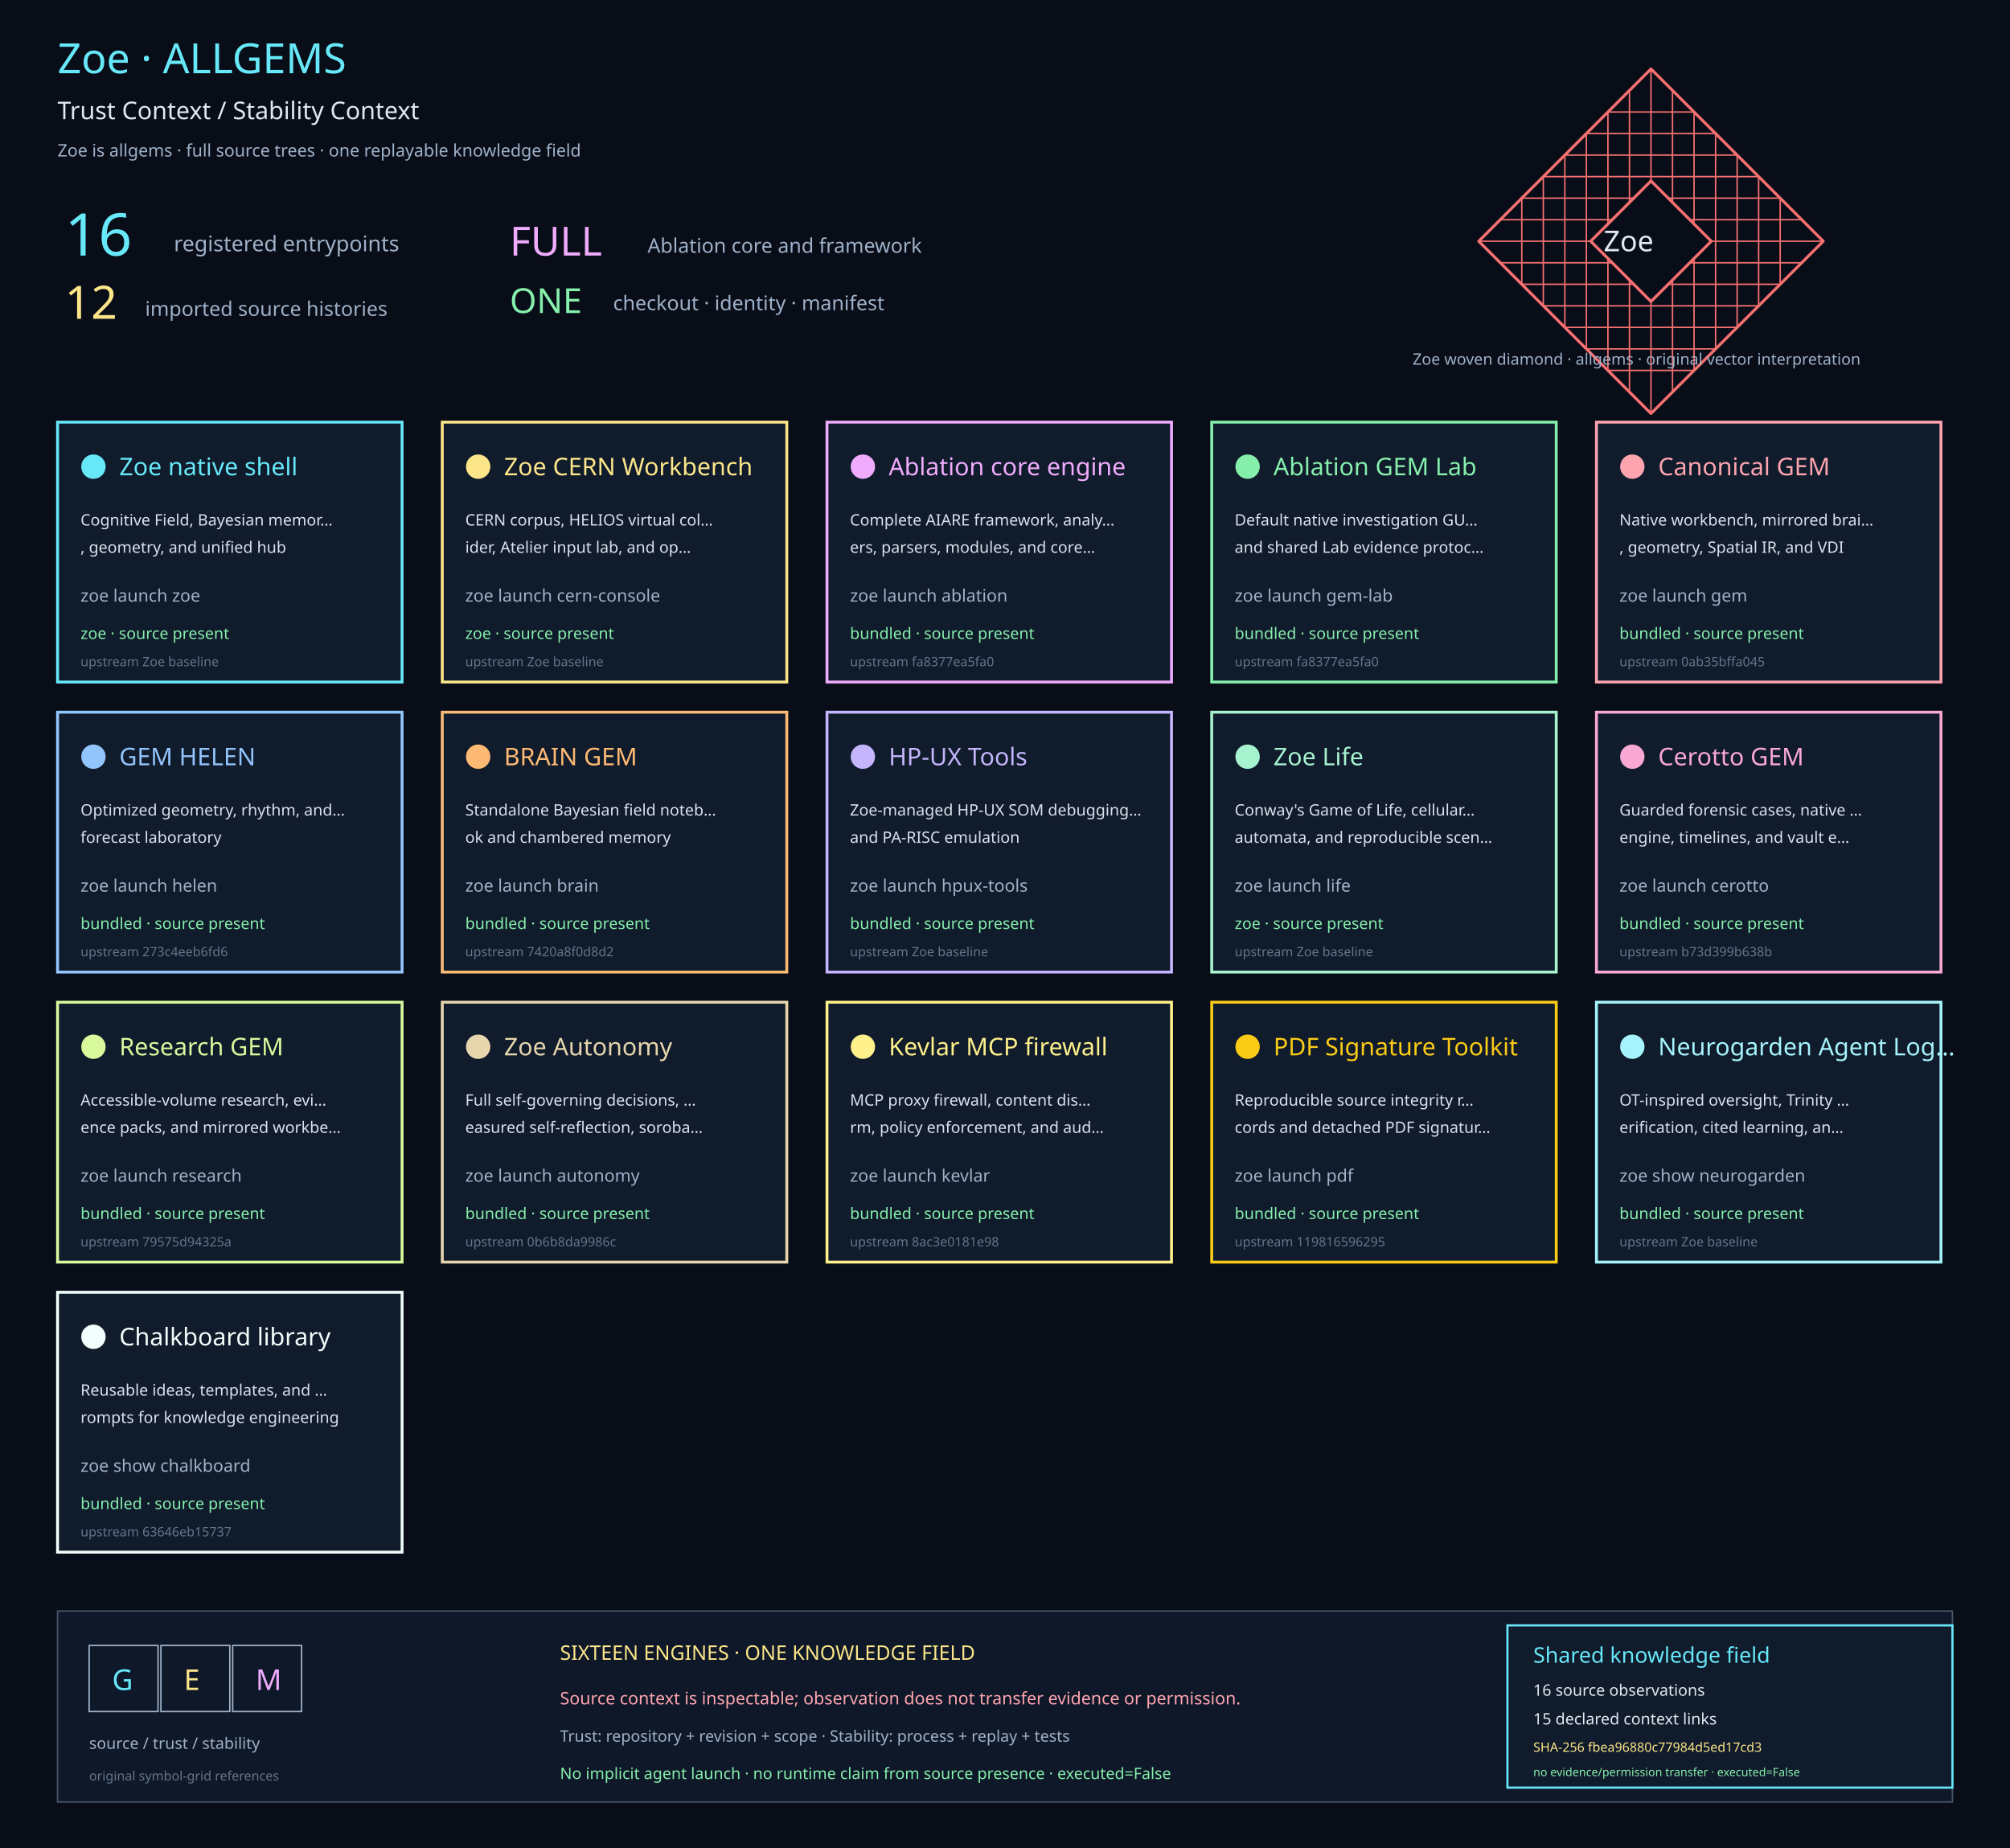
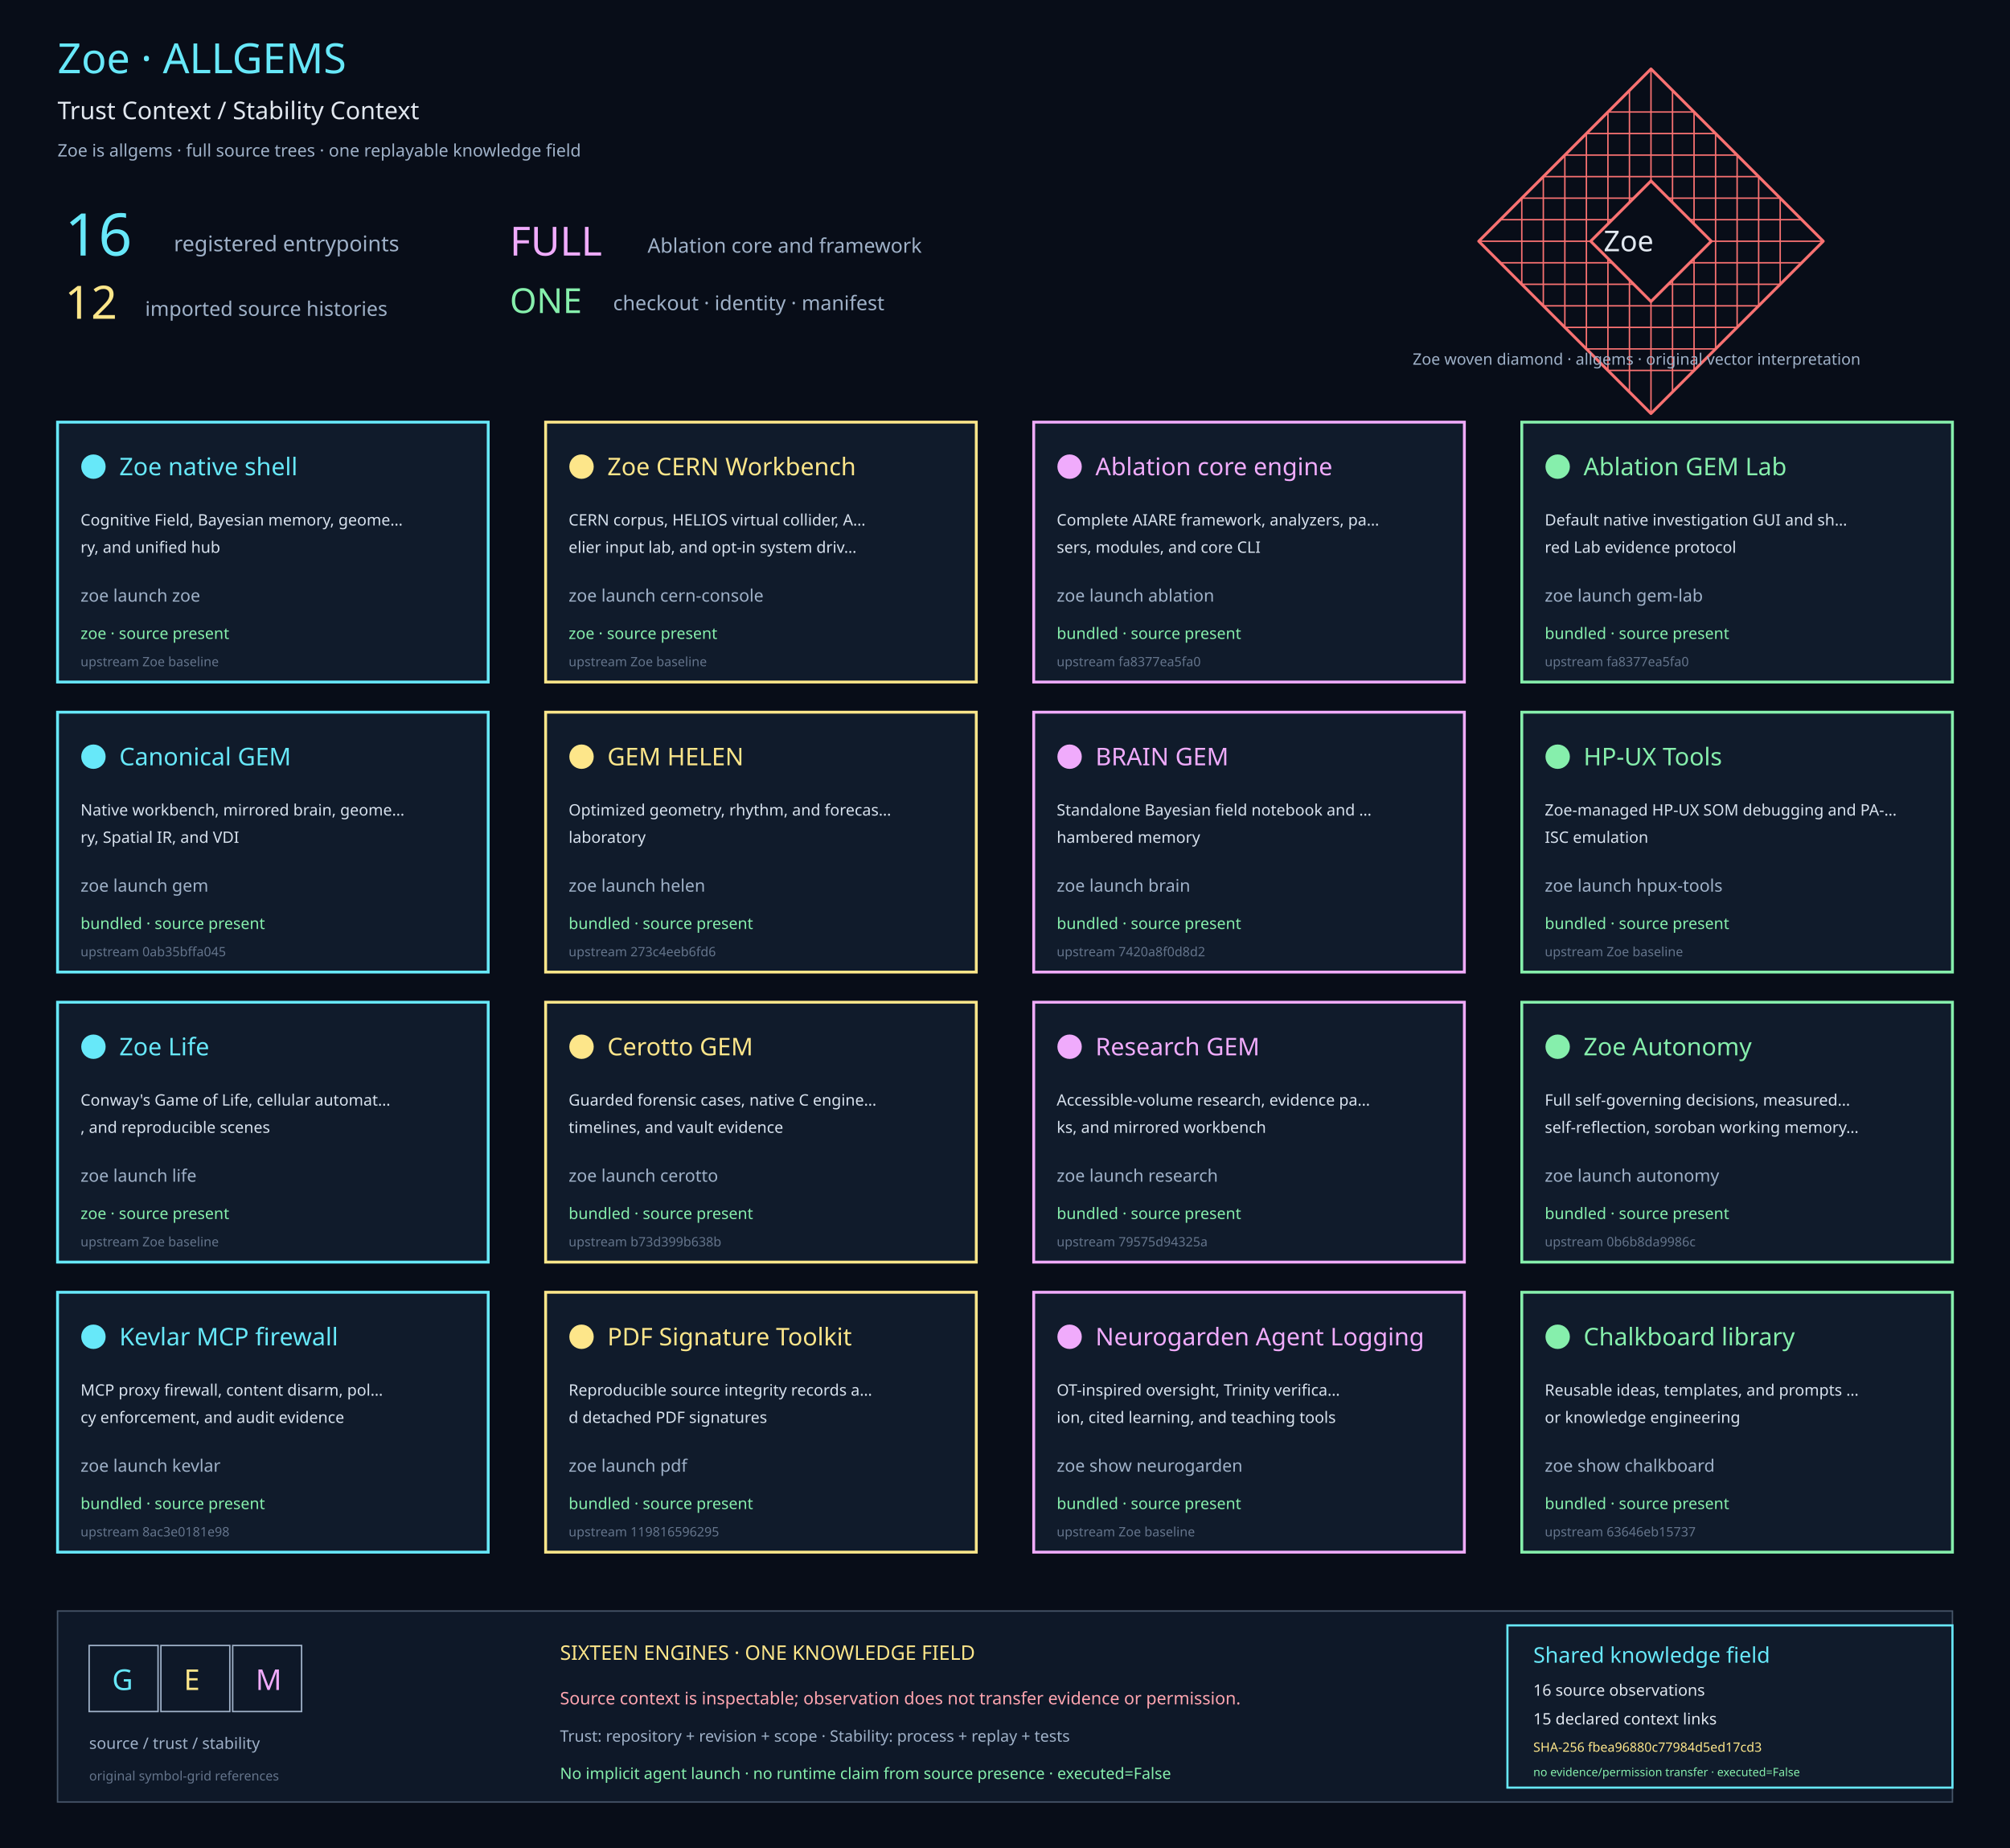
<svg xmlns="http://www.w3.org/2000/svg" width="1200" height="1103" viewBox="0 0 1400 1287" role="img" aria-label="Zoe is allgems">
  <rect x="0" y="0" width="1400.0" height="1287.0" fill="#ffffff" />
  <g data-object-id="background">
    <rect x="0.0" y="0.0" width="1400.0" height="1287.0" fill="#080d18" stroke="#080d18" stroke-width="1.0" />
  </g>
  <g data-object-id="title">
    <text x="40.0" y="51.0" font-family="sans-serif" font-size="29.0" fill="#67e8f9">Zoe · ALLGEMS</text>
  </g>
  <g data-object-id="subtitle">
    <text x="40.0" y="83.0" font-family="sans-serif" font-size="17.0" fill="#e2e8f0">Trust Context / Stability Context</text>
  </g>
  <g data-object-id="scope">
    <text x="40.0" y="109.0" font-family="sans-serif" font-size="12.0" fill="#9fb1c8">Zoe is allgems · full source trees · one replayable knowledge field</text>
  </g>
  <g data-object-id="entrypoints">
    <text x="45.0" y="178.0" font-family="sans-serif" font-size="41.0" fill="#67e8f9">16</text>
  </g>
  <g data-object-id="entrypoint-label">
    <text x="121.0" y="175.0" font-family="sans-serif" font-size="15.0" fill="#9fb1c8">registered entrypoints</text>
  </g>
  <g data-object-id="repositories">
    <text x="45.0" y="222.0" font-family="sans-serif" font-size="32.0" fill="#fde68a">12</text>
  </g>
  <g data-object-id="repository-label">
    <text x="101.0" y="220.0" font-family="sans-serif" font-size="14.0" fill="#9fb1c8">imported source histories</text>
  </g>
  <g data-object-id="engine">
    <text x="355.0" y="178.0" font-family="sans-serif" font-size="28.0" fill="#f0abfc">FULL</text>
  </g>
  <g data-object-id="engine-label">
    <text x="451.0" y="176.0" font-family="sans-serif" font-size="14.0" fill="#9fb1c8">Ablation core and framework</text>
  </g>
  <g data-object-id="checkout">
    <text x="355.0" y="218.0" font-family="sans-serif" font-size="24.0" fill="#86efac">ONE</text>
  </g>
  <g data-object-id="checkout-label">
    <text x="427.0" y="216.0" font-family="sans-serif" font-size="14.0" fill="#9fb1c8">checkout · identity · manifest</text>
  </g>
  <g data-object-id="identity-woven-outer">
    <polygon points="1150,48 1270,168 1150,288 1030,168 1150,48" stroke-linejoin="round" fill="none" stroke="#f87171" stroke-width="2.0" />
  </g>
  <g data-object-id="identity-woven-horizontal-0">
    <polyline points="1120,78 1180,78" stroke-linejoin="round" fill="none" stroke="#f87171" stroke-width="1.0" />
  </g>
  <g data-object-id="identity-woven-vertical-0">
    <polyline points="1060,138 1060,198" stroke-linejoin="round" fill="none" stroke="#f87171" stroke-width="1.0" />
  </g>
  <g data-object-id="identity-woven-horizontal-1">
    <polyline points="1105,93 1195,93" stroke-linejoin="round" fill="none" stroke="#f87171" stroke-width="1.0" />
  </g>
  <g data-object-id="identity-woven-vertical-1">
    <polyline points="1075,123 1075,213" stroke-linejoin="round" fill="none" stroke="#f87171" stroke-width="1.0" />
  </g>
  <g data-object-id="identity-woven-horizontal-2">
    <polyline points="1090,108 1210,108" stroke-linejoin="round" fill="none" stroke="#f87171" stroke-width="1.0" />
  </g>
  <g data-object-id="identity-woven-vertical-2">
    <polyline points="1090,108 1090,228" stroke-linejoin="round" fill="none" stroke="#f87171" stroke-width="1.0" />
  </g>
  <g data-object-id="identity-woven-horizontal-3">
    <polyline points="1075,123 1225,123" stroke-linejoin="round" fill="none" stroke="#f87171" stroke-width="1.0" />
  </g>
  <g data-object-id="identity-woven-vertical-3">
    <polyline points="1105,93 1105,243" stroke-linejoin="round" fill="none" stroke="#f87171" stroke-width="1.0" />
  </g>
  <g data-object-id="identity-woven-horizontal-4">
    <polyline points="1060,138 1240,138" stroke-linejoin="round" fill="none" stroke="#f87171" stroke-width="1.0" />
  </g>
  <g data-object-id="identity-woven-vertical-4">
    <polyline points="1120,78 1120,258" stroke-linejoin="round" fill="none" stroke="#f87171" stroke-width="1.0" />
  </g>
  <g data-object-id="identity-woven-horizontal-5">
    <polyline points="1045,153 1255,153" stroke-linejoin="round" fill="none" stroke="#f87171" stroke-width="1.0" />
  </g>
  <g data-object-id="identity-woven-vertical-5">
    <polyline points="1135,63 1135,273" stroke-linejoin="round" fill="none" stroke="#f87171" stroke-width="1.0" />
  </g>
  <g data-object-id="identity-woven-horizontal-6">
    <polyline points="1030,168 1270,168" stroke-linejoin="round" fill="none" stroke="#f87171" stroke-width="1.0" />
  </g>
  <g data-object-id="identity-woven-vertical-6">
    <polyline points="1150,48 1150,288" stroke-linejoin="round" fill="none" stroke="#f87171" stroke-width="1.0" />
  </g>
  <g data-object-id="identity-woven-horizontal-7">
    <polyline points="1045,183 1255,183" stroke-linejoin="round" fill="none" stroke="#f87171" stroke-width="1.0" />
  </g>
  <g data-object-id="identity-woven-vertical-7">
    <polyline points="1165,63 1165,273" stroke-linejoin="round" fill="none" stroke="#f87171" stroke-width="1.0" />
  </g>
  <g data-object-id="identity-woven-horizontal-8">
    <polyline points="1060,198 1240,198" stroke-linejoin="round" fill="none" stroke="#f87171" stroke-width="1.0" />
  </g>
  <g data-object-id="identity-woven-vertical-8">
    <polyline points="1180,78 1180,258" stroke-linejoin="round" fill="none" stroke="#f87171" stroke-width="1.0" />
  </g>
  <g data-object-id="identity-woven-horizontal-9">
    <polyline points="1075,213 1225,213" stroke-linejoin="round" fill="none" stroke="#f87171" stroke-width="1.0" />
  </g>
  <g data-object-id="identity-woven-vertical-9">
    <polyline points="1195,93 1195,243" stroke-linejoin="round" fill="none" stroke="#f87171" stroke-width="1.0" />
  </g>
  <g data-object-id="identity-woven-horizontal-10">
    <polyline points="1090,228 1210,228" stroke-linejoin="round" fill="none" stroke="#f87171" stroke-width="1.0" />
  </g>
  <g data-object-id="identity-woven-vertical-10">
    <polyline points="1210,108 1210,228" stroke-linejoin="round" fill="none" stroke="#f87171" stroke-width="1.0" />
  </g>
  <g data-object-id="identity-woven-horizontal-11">
    <polyline points="1105,243 1195,243" stroke-linejoin="round" fill="none" stroke="#f87171" stroke-width="1.0" />
  </g>
  <g data-object-id="identity-woven-vertical-11">
    <polyline points="1225,123 1225,213" stroke-linejoin="round" fill="none" stroke="#f87171" stroke-width="1.0" />
  </g>
  <g data-object-id="identity-woven-horizontal-12">
    <polyline points="1120,258 1180,258" stroke-linejoin="round" fill="none" stroke="#f87171" stroke-width="1.0" />
  </g>
  <g data-object-id="identity-woven-vertical-12">
    <polyline points="1240,138 1240,198" stroke-linejoin="round" fill="none" stroke="#f87171" stroke-width="1.0" />
  </g>
  <g data-object-id="identity-woven-center">
    <polygon points="1150,126 1192,168 1150,210 1108,168 1150,126" stroke-linejoin="round" fill="#080d18" stroke="#f87171" stroke-width="2.0" />
  </g>
  <g data-object-id="identity-center-label">
    <text x="1117.0" y="175.0" font-family="sans-serif" font-size="20.0" fill="#e2e8f0">Zoe</text>
  </g>
  <g data-object-id="orbital-caption">
    <text x="984.0" y="254.0" font-family="sans-serif" font-size="11.0" fill="#9fb1c8">Zoe woven diamond · allgems · original vector interpretation</text>
  </g>
  <g data-object-id="component-zoe">
-     <rect x="40.0" y="294.0" width="240.0" height="181.0" fill="#101b2b" stroke="#67e8f9" stroke-width="2.0" />
+     <rect x="40.0" y="294.0" width="300.0" height="181.0" fill="#101b2b" stroke="#67e8f9" stroke-width="2.0" />
  </g>
  <g data-object-id="component-icon-0">
    <ellipse cx="65.0" cy="325.0" rx="8.0" ry="8.0" fill="#67e8f9" stroke="#67e8f9" stroke-width="1.0" />
  </g>
  <g data-object-id="component-title-0">
    <text x="83.0" y="331.0" font-family="sans-serif" font-size="17.0" fill="#67e8f9">Zoe native shell</text>
  </g>
  <g data-object-id="component-summary-0">
-     <text x="56.0" y="366.0" font-family="sans-serif" font-size="11.0" fill="#d8e2ee">Cognitive Field, Bayesian memor…</text>
+     <text x="56.0" y="366.0" font-family="sans-serif" font-size="11.0" fill="#d8e2ee">Cognitive Field, Bayesian memory, geome…</text>
  </g>
  <g data-object-id="component-summary-2-0">
-     <text x="56.0" y="385.0" font-family="sans-serif" font-size="11.0" fill="#d8e2ee">, geometry, and unified hub</text>
+     <text x="56.0" y="385.0" font-family="sans-serif" font-size="11.0" fill="#d8e2ee">ry, and unified hub</text>
  </g>
  <g data-object-id="component-command-0">
    <text x="56.0" y="419.0" font-family="sans-serif" font-size="12.0" fill="#9fb1c8">zoe launch zoe</text>
  </g>
  <g data-object-id="component-status-0">
    <text x="56.0" y="445.0" font-family="sans-serif" font-size="11.0" fill="#86efac">zoe · source present</text>
  </g>
  <g data-object-id="component-revision-0">
    <text x="56.0" y="464.0" font-family="sans-serif" font-size="9.0" fill="#64748b">upstream Zoe baseline</text>
  </g>
  <g data-object-id="component-cern-console">
-     <rect x="308.0" y="294.0" width="240.0" height="181.0" fill="#101b2b" stroke="#fde68a" stroke-width="2.0" />
+     <rect x="380.0" y="294.0" width="300.0" height="181.0" fill="#101b2b" stroke="#fde68a" stroke-width="2.0" />
  </g>
  <g data-object-id="component-icon-1">
-     <ellipse cx="333.0" cy="325.0" rx="8.0" ry="8.0" fill="#fde68a" stroke="#fde68a" stroke-width="1.0" />
+     <ellipse cx="405.0" cy="325.0" rx="8.0" ry="8.0" fill="#fde68a" stroke="#fde68a" stroke-width="1.0" />
  </g>
  <g data-object-id="component-title-1">
-     <text x="351.0" y="331.0" font-family="sans-serif" font-size="17.0" fill="#fde68a">Zoe CERN Workbench</text>
+     <text x="423.0" y="331.0" font-family="sans-serif" font-size="17.0" fill="#fde68a">Zoe CERN Workbench</text>
  </g>
  <g data-object-id="component-summary-1">
-     <text x="324.0" y="366.0" font-family="sans-serif" font-size="11.0" fill="#d8e2ee">CERN corpus, HELIOS virtual col…</text>
+     <text x="396.0" y="366.0" font-family="sans-serif" font-size="11.0" fill="#d8e2ee">CERN corpus, HELIOS virtual collider, A…</text>
  </g>
  <g data-object-id="component-summary-2-1">
-     <text x="324.0" y="385.0" font-family="sans-serif" font-size="11.0" fill="#d8e2ee">ider, Atelier input lab, and op…</text>
+     <text x="396.0" y="385.0" font-family="sans-serif" font-size="11.0" fill="#d8e2ee">elier input lab, and opt-in system driv…</text>
  </g>
  <g data-object-id="component-command-1">
-     <text x="324.0" y="419.0" font-family="sans-serif" font-size="12.0" fill="#9fb1c8">zoe launch cern-console</text>
+     <text x="396.0" y="419.0" font-family="sans-serif" font-size="12.0" fill="#9fb1c8">zoe launch cern-console</text>
  </g>
  <g data-object-id="component-status-1">
-     <text x="324.0" y="445.0" font-family="sans-serif" font-size="11.0" fill="#86efac">zoe · source present</text>
+     <text x="396.0" y="445.0" font-family="sans-serif" font-size="11.0" fill="#86efac">zoe · source present</text>
  </g>
  <g data-object-id="component-revision-1">
-     <text x="324.0" y="464.0" font-family="sans-serif" font-size="9.0" fill="#64748b">upstream Zoe baseline</text>
+     <text x="396.0" y="464.0" font-family="sans-serif" font-size="9.0" fill="#64748b">upstream Zoe baseline</text>
  </g>
  <g data-object-id="component-ablation">
-     <rect x="576.0" y="294.0" width="240.0" height="181.0" fill="#101b2b" stroke="#f0abfc" stroke-width="2.0" />
+     <rect x="720.0" y="294.0" width="300.0" height="181.0" fill="#101b2b" stroke="#f0abfc" stroke-width="2.0" />
  </g>
  <g data-object-id="component-icon-2">
-     <ellipse cx="601.0" cy="325.0" rx="8.0" ry="8.0" fill="#f0abfc" stroke="#f0abfc" stroke-width="1.0" />
+     <ellipse cx="745.0" cy="325.0" rx="8.0" ry="8.0" fill="#f0abfc" stroke="#f0abfc" stroke-width="1.0" />
  </g>
  <g data-object-id="component-title-2">
-     <text x="619.0" y="331.0" font-family="sans-serif" font-size="17.0" fill="#f0abfc">Ablation core engine</text>
+     <text x="763.0" y="331.0" font-family="sans-serif" font-size="17.0" fill="#f0abfc">Ablation core engine</text>
  </g>
  <g data-object-id="component-summary-2">
-     <text x="592.0" y="366.0" font-family="sans-serif" font-size="11.0" fill="#d8e2ee">Complete AIARE framework, analy…</text>
+     <text x="736.0" y="366.0" font-family="sans-serif" font-size="11.0" fill="#d8e2ee">Complete AIARE framework, analyzers, pa…</text>
  </g>
  <g data-object-id="component-summary-2-2">
-     <text x="592.0" y="385.0" font-family="sans-serif" font-size="11.0" fill="#d8e2ee">ers, parsers, modules, and core…</text>
+     <text x="736.0" y="385.0" font-family="sans-serif" font-size="11.0" fill="#d8e2ee">sers, modules, and core CLI</text>
  </g>
  <g data-object-id="component-command-2">
-     <text x="592.0" y="419.0" font-family="sans-serif" font-size="12.0" fill="#9fb1c8">zoe launch ablation</text>
+     <text x="736.0" y="419.0" font-family="sans-serif" font-size="12.0" fill="#9fb1c8">zoe launch ablation</text>
  </g>
  <g data-object-id="component-status-2">
-     <text x="592.0" y="445.0" font-family="sans-serif" font-size="11.0" fill="#86efac">bundled · source present</text>
+     <text x="736.0" y="445.0" font-family="sans-serif" font-size="11.0" fill="#86efac">bundled · source present</text>
  </g>
  <g data-object-id="component-revision-2">
-     <text x="592.0" y="464.0" font-family="sans-serif" font-size="9.0" fill="#64748b">upstream fa8377ea5fa0</text>
+     <text x="736.0" y="464.0" font-family="sans-serif" font-size="9.0" fill="#64748b">upstream fa8377ea5fa0</text>
  </g>
  <g data-object-id="component-gem-lab">
-     <rect x="844.0" y="294.0" width="240.0" height="181.0" fill="#101b2b" stroke="#86efac" stroke-width="2.0" />
+     <rect x="1060.0" y="294.0" width="300.0" height="181.0" fill="#101b2b" stroke="#86efac" stroke-width="2.0" />
  </g>
  <g data-object-id="component-icon-3">
-     <ellipse cx="869.0" cy="325.0" rx="8.0" ry="8.0" fill="#86efac" stroke="#86efac" stroke-width="1.0" />
+     <ellipse cx="1085.0" cy="325.0" rx="8.0" ry="8.0" fill="#86efac" stroke="#86efac" stroke-width="1.0" />
  </g>
  <g data-object-id="component-title-3">
-     <text x="887.0" y="331.0" font-family="sans-serif" font-size="17.0" fill="#86efac">Ablation GEM Lab</text>
+     <text x="1103.0" y="331.0" font-family="sans-serif" font-size="17.0" fill="#86efac">Ablation GEM Lab</text>
  </g>
  <g data-object-id="component-summary-3">
-     <text x="860.0" y="366.0" font-family="sans-serif" font-size="11.0" fill="#d8e2ee">Default native investigation GU…</text>
+     <text x="1076.0" y="366.0" font-family="sans-serif" font-size="11.0" fill="#d8e2ee">Default native investigation GUI and sh…</text>
  </g>
  <g data-object-id="component-summary-2-3">
-     <text x="860.0" y="385.0" font-family="sans-serif" font-size="11.0" fill="#d8e2ee"> and shared Lab evidence protoc…</text>
+     <text x="1076.0" y="385.0" font-family="sans-serif" font-size="11.0" fill="#d8e2ee">red Lab evidence protocol</text>
  </g>
  <g data-object-id="component-command-3">
-     <text x="860.0" y="419.0" font-family="sans-serif" font-size="12.0" fill="#9fb1c8">zoe launch gem-lab</text>
+     <text x="1076.0" y="419.0" font-family="sans-serif" font-size="12.0" fill="#9fb1c8">zoe launch gem-lab</text>
  </g>
  <g data-object-id="component-status-3">
-     <text x="860.0" y="445.0" font-family="sans-serif" font-size="11.0" fill="#86efac">bundled · source present</text>
+     <text x="1076.0" y="445.0" font-family="sans-serif" font-size="11.0" fill="#86efac">bundled · source present</text>
  </g>
  <g data-object-id="component-revision-3">
-     <text x="860.0" y="464.0" font-family="sans-serif" font-size="9.0" fill="#64748b">upstream fa8377ea5fa0</text>
+     <text x="1076.0" y="464.0" font-family="sans-serif" font-size="9.0" fill="#64748b">upstream fa8377ea5fa0</text>
  </g>
  <g data-object-id="component-gem">
-     <rect x="1112.0" y="294.0" width="240.0" height="181.0" fill="#101b2b" stroke="#fda4af" stroke-width="2.0" />
+     <rect x="40.0" y="496.0" width="300.0" height="181.0" fill="#101b2b" stroke="#67e8f9" stroke-width="2.0" />
  </g>
  <g data-object-id="component-icon-4">
-     <ellipse cx="1137.0" cy="325.0" rx="8.0" ry="8.0" fill="#fda4af" stroke="#fda4af" stroke-width="1.0" />
+     <ellipse cx="65.0" cy="527.0" rx="8.0" ry="8.0" fill="#67e8f9" stroke="#67e8f9" stroke-width="1.0" />
  </g>
  <g data-object-id="component-title-4">
-     <text x="1155.0" y="331.0" font-family="sans-serif" font-size="17.0" fill="#fda4af">Canonical GEM</text>
+     <text x="83.0" y="533.0" font-family="sans-serif" font-size="17.0" fill="#67e8f9">Canonical GEM</text>
  </g>
  <g data-object-id="component-summary-4">
-     <text x="1128.0" y="366.0" font-family="sans-serif" font-size="11.0" fill="#d8e2ee">Native workbench, mirrored brai…</text>
+     <text x="56.0" y="568.0" font-family="sans-serif" font-size="11.0" fill="#d8e2ee">Native workbench, mirrored brain, geome…</text>
  </g>
  <g data-object-id="component-summary-2-4">
-     <text x="1128.0" y="385.0" font-family="sans-serif" font-size="11.0" fill="#d8e2ee">, geometry, Spatial IR, and VDI</text>
+     <text x="56.0" y="587.0" font-family="sans-serif" font-size="11.0" fill="#d8e2ee">ry, Spatial IR, and VDI</text>
  </g>
  <g data-object-id="component-command-4">
-     <text x="1128.0" y="419.0" font-family="sans-serif" font-size="12.0" fill="#9fb1c8">zoe launch gem</text>
+     <text x="56.0" y="621.0" font-family="sans-serif" font-size="12.0" fill="#9fb1c8">zoe launch gem</text>
  </g>
  <g data-object-id="component-status-4">
-     <text x="1128.0" y="445.0" font-family="sans-serif" font-size="11.0" fill="#86efac">bundled · source present</text>
+     <text x="56.0" y="647.0" font-family="sans-serif" font-size="11.0" fill="#86efac">bundled · source present</text>
  </g>
  <g data-object-id="component-revision-4">
-     <text x="1128.0" y="464.0" font-family="sans-serif" font-size="9.0" fill="#64748b">upstream 0ab35bffa045</text>
+     <text x="56.0" y="666.0" font-family="sans-serif" font-size="9.0" fill="#64748b">upstream 0ab35bffa045</text>
  </g>
  <g data-object-id="component-helen">
-     <rect x="40.0" y="496.0" width="240.0" height="181.0" fill="#101b2b" stroke="#93c5fd" stroke-width="2.0" />
+     <rect x="380.0" y="496.0" width="300.0" height="181.0" fill="#101b2b" stroke="#fde68a" stroke-width="2.0" />
  </g>
  <g data-object-id="component-icon-5">
-     <ellipse cx="65.0" cy="527.0" rx="8.0" ry="8.0" fill="#93c5fd" stroke="#93c5fd" stroke-width="1.0" />
+     <ellipse cx="405.0" cy="527.0" rx="8.0" ry="8.0" fill="#fde68a" stroke="#fde68a" stroke-width="1.0" />
  </g>
  <g data-object-id="component-title-5">
-     <text x="83.0" y="533.0" font-family="sans-serif" font-size="17.0" fill="#93c5fd">GEM HELEN</text>
+     <text x="423.0" y="533.0" font-family="sans-serif" font-size="17.0" fill="#fde68a">GEM HELEN</text>
  </g>
  <g data-object-id="component-summary-5">
-     <text x="56.0" y="568.0" font-family="sans-serif" font-size="11.0" fill="#d8e2ee">Optimized geometry, rhythm, and…</text>
+     <text x="396.0" y="568.0" font-family="sans-serif" font-size="11.0" fill="#d8e2ee">Optimized geometry, rhythm, and forecas…</text>
  </g>
  <g data-object-id="component-summary-2-5">
-     <text x="56.0" y="587.0" font-family="sans-serif" font-size="11.0" fill="#d8e2ee">forecast laboratory</text>
+     <text x="396.0" y="587.0" font-family="sans-serif" font-size="11.0" fill="#d8e2ee"> laboratory</text>
  </g>
  <g data-object-id="component-command-5">
-     <text x="56.0" y="621.0" font-family="sans-serif" font-size="12.0" fill="#9fb1c8">zoe launch helen</text>
+     <text x="396.0" y="621.0" font-family="sans-serif" font-size="12.0" fill="#9fb1c8">zoe launch helen</text>
  </g>
  <g data-object-id="component-status-5">
-     <text x="56.0" y="647.0" font-family="sans-serif" font-size="11.0" fill="#86efac">bundled · source present</text>
+     <text x="396.0" y="647.0" font-family="sans-serif" font-size="11.0" fill="#86efac">bundled · source present</text>
  </g>
  <g data-object-id="component-revision-5">
-     <text x="56.0" y="666.0" font-family="sans-serif" font-size="9.0" fill="#64748b">upstream 273c4eeb6fd6</text>
+     <text x="396.0" y="666.0" font-family="sans-serif" font-size="9.0" fill="#64748b">upstream 273c4eeb6fd6</text>
  </g>
  <g data-object-id="component-brain">
-     <rect x="308.0" y="496.0" width="240.0" height="181.0" fill="#101b2b" stroke="#fdba74" stroke-width="2.0" />
+     <rect x="720.0" y="496.0" width="300.0" height="181.0" fill="#101b2b" stroke="#f0abfc" stroke-width="2.0" />
  </g>
  <g data-object-id="component-icon-6">
-     <ellipse cx="333.0" cy="527.0" rx="8.0" ry="8.0" fill="#fdba74" stroke="#fdba74" stroke-width="1.0" />
+     <ellipse cx="745.0" cy="527.0" rx="8.0" ry="8.0" fill="#f0abfc" stroke="#f0abfc" stroke-width="1.0" />
  </g>
  <g data-object-id="component-title-6">
-     <text x="351.0" y="533.0" font-family="sans-serif" font-size="17.0" fill="#fdba74">BRAIN GEM</text>
+     <text x="763.0" y="533.0" font-family="sans-serif" font-size="17.0" fill="#f0abfc">BRAIN GEM</text>
  </g>
  <g data-object-id="component-summary-6">
-     <text x="324.0" y="568.0" font-family="sans-serif" font-size="11.0" fill="#d8e2ee">Standalone Bayesian field noteb…</text>
+     <text x="736.0" y="568.0" font-family="sans-serif" font-size="11.0" fill="#d8e2ee">Standalone Bayesian field notebook and …</text>
  </g>
  <g data-object-id="component-summary-2-6">
-     <text x="324.0" y="587.0" font-family="sans-serif" font-size="11.0" fill="#d8e2ee">ok and chambered memory</text>
+     <text x="736.0" y="587.0" font-family="sans-serif" font-size="11.0" fill="#d8e2ee">hambered memory</text>
  </g>
  <g data-object-id="component-command-6">
-     <text x="324.0" y="621.0" font-family="sans-serif" font-size="12.0" fill="#9fb1c8">zoe launch brain</text>
+     <text x="736.0" y="621.0" font-family="sans-serif" font-size="12.0" fill="#9fb1c8">zoe launch brain</text>
  </g>
  <g data-object-id="component-status-6">
-     <text x="324.0" y="647.0" font-family="sans-serif" font-size="11.0" fill="#86efac">bundled · source present</text>
+     <text x="736.0" y="647.0" font-family="sans-serif" font-size="11.0" fill="#86efac">bundled · source present</text>
  </g>
  <g data-object-id="component-revision-6">
-     <text x="324.0" y="666.0" font-family="sans-serif" font-size="9.0" fill="#64748b">upstream 7420a8f0d8d2</text>
+     <text x="736.0" y="666.0" font-family="sans-serif" font-size="9.0" fill="#64748b">upstream 7420a8f0d8d2</text>
  </g>
  <g data-object-id="component-hpux-tools">
-     <rect x="576.0" y="496.0" width="240.0" height="181.0" fill="#101b2b" stroke="#c4b5fd" stroke-width="2.0" />
+     <rect x="1060.0" y="496.0" width="300.0" height="181.0" fill="#101b2b" stroke="#86efac" stroke-width="2.0" />
  </g>
  <g data-object-id="component-icon-7">
-     <ellipse cx="601.0" cy="527.0" rx="8.0" ry="8.0" fill="#c4b5fd" stroke="#c4b5fd" stroke-width="1.0" />
+     <ellipse cx="1085.0" cy="527.0" rx="8.0" ry="8.0" fill="#86efac" stroke="#86efac" stroke-width="1.0" />
  </g>
  <g data-object-id="component-title-7">
-     <text x="619.0" y="533.0" font-family="sans-serif" font-size="17.0" fill="#c4b5fd">HP-UX Tools</text>
+     <text x="1103.0" y="533.0" font-family="sans-serif" font-size="17.0" fill="#86efac">HP-UX Tools</text>
  </g>
  <g data-object-id="component-summary-7">
-     <text x="592.0" y="568.0" font-family="sans-serif" font-size="11.0" fill="#d8e2ee">Zoe-managed HP-UX SOM debugging…</text>
+     <text x="1076.0" y="568.0" font-family="sans-serif" font-size="11.0" fill="#d8e2ee">Zoe-managed HP-UX SOM debugging and PA-…</text>
  </g>
  <g data-object-id="component-summary-2-7">
-     <text x="592.0" y="587.0" font-family="sans-serif" font-size="11.0" fill="#d8e2ee">and PA-RISC emulation</text>
+     <text x="1076.0" y="587.0" font-family="sans-serif" font-size="11.0" fill="#d8e2ee">ISC emulation</text>
  </g>
  <g data-object-id="component-command-7">
-     <text x="592.0" y="621.0" font-family="sans-serif" font-size="12.0" fill="#9fb1c8">zoe launch hpux-tools</text>
+     <text x="1076.0" y="621.0" font-family="sans-serif" font-size="12.0" fill="#9fb1c8">zoe launch hpux-tools</text>
  </g>
  <g data-object-id="component-status-7">
-     <text x="592.0" y="647.0" font-family="sans-serif" font-size="11.0" fill="#86efac">bundled · source present</text>
+     <text x="1076.0" y="647.0" font-family="sans-serif" font-size="11.0" fill="#86efac">bundled · source present</text>
  </g>
  <g data-object-id="component-revision-7">
-     <text x="592.0" y="666.0" font-family="sans-serif" font-size="9.0" fill="#64748b">upstream Zoe baseline</text>
+     <text x="1076.0" y="666.0" font-family="sans-serif" font-size="9.0" fill="#64748b">upstream Zoe baseline</text>
  </g>
  <g data-object-id="component-life">
-     <rect x="844.0" y="496.0" width="240.0" height="181.0" fill="#101b2b" stroke="#a7f3d0" stroke-width="2.0" />
+     <rect x="40.0" y="698.0" width="300.0" height="181.0" fill="#101b2b" stroke="#67e8f9" stroke-width="2.0" />
  </g>
  <g data-object-id="component-icon-8">
-     <ellipse cx="869.0" cy="527.0" rx="8.0" ry="8.0" fill="#a7f3d0" stroke="#a7f3d0" stroke-width="1.0" />
+     <ellipse cx="65.0" cy="729.0" rx="8.0" ry="8.0" fill="#67e8f9" stroke="#67e8f9" stroke-width="1.0" />
  </g>
  <g data-object-id="component-title-8">
-     <text x="887.0" y="533.0" font-family="sans-serif" font-size="17.0" fill="#a7f3d0">Zoe Life</text>
+     <text x="83.0" y="735.0" font-family="sans-serif" font-size="17.0" fill="#67e8f9">Zoe Life</text>
  </g>
  <g data-object-id="component-summary-8">
-     <text x="860.0" y="568.0" font-family="sans-serif" font-size="11.0" fill="#d8e2ee">Conway's Game of Life, cellular…</text>
+     <text x="56.0" y="770.0" font-family="sans-serif" font-size="11.0" fill="#d8e2ee">Conway's Game of Life, cellular automat…</text>
  </g>
  <g data-object-id="component-summary-2-8">
-     <text x="860.0" y="587.0" font-family="sans-serif" font-size="11.0" fill="#d8e2ee">automata, and reproducible scen…</text>
+     <text x="56.0" y="789.0" font-family="sans-serif" font-size="11.0" fill="#d8e2ee">, and reproducible scenes</text>
  </g>
  <g data-object-id="component-command-8">
-     <text x="860.0" y="621.0" font-family="sans-serif" font-size="12.0" fill="#9fb1c8">zoe launch life</text>
+     <text x="56.0" y="823.0" font-family="sans-serif" font-size="12.0" fill="#9fb1c8">zoe launch life</text>
  </g>
  <g data-object-id="component-status-8">
-     <text x="860.0" y="647.0" font-family="sans-serif" font-size="11.0" fill="#86efac">zoe · source present</text>
+     <text x="56.0" y="849.0" font-family="sans-serif" font-size="11.0" fill="#86efac">zoe · source present</text>
  </g>
  <g data-object-id="component-revision-8">
-     <text x="860.0" y="666.0" font-family="sans-serif" font-size="9.0" fill="#64748b">upstream Zoe baseline</text>
+     <text x="56.0" y="868.0" font-family="sans-serif" font-size="9.0" fill="#64748b">upstream Zoe baseline</text>
  </g>
  <g data-object-id="component-cerotto">
-     <rect x="1112.0" y="496.0" width="240.0" height="181.0" fill="#101b2b" stroke="#f9a8d4" stroke-width="2.0" />
+     <rect x="380.0" y="698.0" width="300.0" height="181.0" fill="#101b2b" stroke="#fde68a" stroke-width="2.0" />
  </g>
  <g data-object-id="component-icon-9">
-     <ellipse cx="1137.0" cy="527.0" rx="8.0" ry="8.0" fill="#f9a8d4" stroke="#f9a8d4" stroke-width="1.0" />
+     <ellipse cx="405.0" cy="729.0" rx="8.0" ry="8.0" fill="#fde68a" stroke="#fde68a" stroke-width="1.0" />
  </g>
  <g data-object-id="component-title-9">
-     <text x="1155.0" y="533.0" font-family="sans-serif" font-size="17.0" fill="#f9a8d4">Cerotto GEM</text>
+     <text x="423.0" y="735.0" font-family="sans-serif" font-size="17.0" fill="#fde68a">Cerotto GEM</text>
  </g>
  <g data-object-id="component-summary-9">
-     <text x="1128.0" y="568.0" font-family="sans-serif" font-size="11.0" fill="#d8e2ee">Guarded forensic cases, native …</text>
+     <text x="396.0" y="770.0" font-family="sans-serif" font-size="11.0" fill="#d8e2ee">Guarded forensic cases, native C engine…</text>
  </g>
  <g data-object-id="component-summary-2-9">
-     <text x="1128.0" y="587.0" font-family="sans-serif" font-size="11.0" fill="#d8e2ee"> engine, timelines, and vault e…</text>
+     <text x="396.0" y="789.0" font-family="sans-serif" font-size="11.0" fill="#d8e2ee"> timelines, and vault evidence</text>
  </g>
  <g data-object-id="component-command-9">
-     <text x="1128.0" y="621.0" font-family="sans-serif" font-size="12.0" fill="#9fb1c8">zoe launch cerotto</text>
+     <text x="396.0" y="823.0" font-family="sans-serif" font-size="12.0" fill="#9fb1c8">zoe launch cerotto</text>
  </g>
  <g data-object-id="component-status-9">
-     <text x="1128.0" y="647.0" font-family="sans-serif" font-size="11.0" fill="#86efac">bundled · source present</text>
+     <text x="396.0" y="849.0" font-family="sans-serif" font-size="11.0" fill="#86efac">bundled · source present</text>
  </g>
  <g data-object-id="component-revision-9">
-     <text x="1128.0" y="666.0" font-family="sans-serif" font-size="9.0" fill="#64748b">upstream b73d399b638b</text>
+     <text x="396.0" y="868.0" font-family="sans-serif" font-size="9.0" fill="#64748b">upstream b73d399b638b</text>
  </g>
  <g data-object-id="component-research">
-     <rect x="40.0" y="698.0" width="240.0" height="181.0" fill="#101b2b" stroke="#d9f99d" stroke-width="2.0" />
+     <rect x="720.0" y="698.0" width="300.0" height="181.0" fill="#101b2b" stroke="#f0abfc" stroke-width="2.0" />
  </g>
  <g data-object-id="component-icon-10">
-     <ellipse cx="65.0" cy="729.0" rx="8.0" ry="8.0" fill="#d9f99d" stroke="#d9f99d" stroke-width="1.0" />
+     <ellipse cx="745.0" cy="729.0" rx="8.0" ry="8.0" fill="#f0abfc" stroke="#f0abfc" stroke-width="1.0" />
  </g>
  <g data-object-id="component-title-10">
-     <text x="83.0" y="735.0" font-family="sans-serif" font-size="17.0" fill="#d9f99d">Research GEM</text>
+     <text x="763.0" y="735.0" font-family="sans-serif" font-size="17.0" fill="#f0abfc">Research GEM</text>
  </g>
  <g data-object-id="component-summary-10">
-     <text x="56.0" y="770.0" font-family="sans-serif" font-size="11.0" fill="#d8e2ee">Accessible-volume research, evi…</text>
+     <text x="736.0" y="770.0" font-family="sans-serif" font-size="11.0" fill="#d8e2ee">Accessible-volume research, evidence pa…</text>
  </g>
  <g data-object-id="component-summary-2-10">
-     <text x="56.0" y="789.0" font-family="sans-serif" font-size="11.0" fill="#d8e2ee">ence packs, and mirrored workbe…</text>
+     <text x="736.0" y="789.0" font-family="sans-serif" font-size="11.0" fill="#d8e2ee">ks, and mirrored workbench</text>
  </g>
  <g data-object-id="component-command-10">
-     <text x="56.0" y="823.0" font-family="sans-serif" font-size="12.0" fill="#9fb1c8">zoe launch research</text>
+     <text x="736.0" y="823.0" font-family="sans-serif" font-size="12.0" fill="#9fb1c8">zoe launch research</text>
  </g>
  <g data-object-id="component-status-10">
-     <text x="56.0" y="849.0" font-family="sans-serif" font-size="11.0" fill="#86efac">bundled · source present</text>
+     <text x="736.0" y="849.0" font-family="sans-serif" font-size="11.0" fill="#86efac">bundled · source present</text>
  </g>
  <g data-object-id="component-revision-10">
-     <text x="56.0" y="868.0" font-family="sans-serif" font-size="9.0" fill="#64748b">upstream 79575d94325a</text>
+     <text x="736.0" y="868.0" font-family="sans-serif" font-size="9.0" fill="#64748b">upstream 79575d94325a</text>
  </g>
  <g data-object-id="component-autonomy">
-     <rect x="308.0" y="698.0" width="240.0" height="181.0" fill="#101b2b" stroke="#e7d6ad" stroke-width="2.0" />
+     <rect x="1060.0" y="698.0" width="300.0" height="181.0" fill="#101b2b" stroke="#86efac" stroke-width="2.0" />
  </g>
  <g data-object-id="component-icon-11">
-     <ellipse cx="333.0" cy="729.0" rx="8.0" ry="8.0" fill="#e7d6ad" stroke="#e7d6ad" stroke-width="1.0" />
+     <ellipse cx="1085.0" cy="729.0" rx="8.0" ry="8.0" fill="#86efac" stroke="#86efac" stroke-width="1.0" />
  </g>
  <g data-object-id="component-title-11">
-     <text x="351.0" y="735.0" font-family="sans-serif" font-size="17.0" fill="#e7d6ad">Zoe Autonomy</text>
+     <text x="1103.0" y="735.0" font-family="sans-serif" font-size="17.0" fill="#86efac">Zoe Autonomy</text>
  </g>
  <g data-object-id="component-summary-11">
-     <text x="324.0" y="770.0" font-family="sans-serif" font-size="11.0" fill="#d8e2ee">Full self-governing decisions, …</text>
+     <text x="1076.0" y="770.0" font-family="sans-serif" font-size="11.0" fill="#d8e2ee">Full self-governing decisions, measured…</text>
  </g>
  <g data-object-id="component-summary-2-11">
-     <text x="324.0" y="789.0" font-family="sans-serif" font-size="11.0" fill="#d8e2ee">easured self-reflection, soroba…</text>
+     <text x="1076.0" y="789.0" font-family="sans-serif" font-size="11.0" fill="#d8e2ee">self-reflection, soroban working memory…</text>
  </g>
  <g data-object-id="component-command-11">
-     <text x="324.0" y="823.0" font-family="sans-serif" font-size="12.0" fill="#9fb1c8">zoe launch autonomy</text>
+     <text x="1076.0" y="823.0" font-family="sans-serif" font-size="12.0" fill="#9fb1c8">zoe launch autonomy</text>
  </g>
  <g data-object-id="component-status-11">
-     <text x="324.0" y="849.0" font-family="sans-serif" font-size="11.0" fill="#86efac">bundled · source present</text>
+     <text x="1076.0" y="849.0" font-family="sans-serif" font-size="11.0" fill="#86efac">bundled · source present</text>
  </g>
  <g data-object-id="component-revision-11">
-     <text x="324.0" y="868.0" font-family="sans-serif" font-size="9.0" fill="#64748b">upstream 0b6b8da9986c</text>
+     <text x="1076.0" y="868.0" font-family="sans-serif" font-size="9.0" fill="#64748b">upstream 0b6b8da9986c</text>
  </g>
  <g data-object-id="component-kevlar">
-     <rect x="576.0" y="698.0" width="240.0" height="181.0" fill="#101b2b" stroke="#fef08a" stroke-width="2.0" />
+     <rect x="40.0" y="900.0" width="300.0" height="181.0" fill="#101b2b" stroke="#67e8f9" stroke-width="2.0" />
  </g>
  <g data-object-id="component-icon-12">
-     <ellipse cx="601.0" cy="729.0" rx="8.0" ry="8.0" fill="#fef08a" stroke="#fef08a" stroke-width="1.0" />
+     <ellipse cx="65.0" cy="931.0" rx="8.0" ry="8.0" fill="#67e8f9" stroke="#67e8f9" stroke-width="1.0" />
  </g>
  <g data-object-id="component-title-12">
-     <text x="619.0" y="735.0" font-family="sans-serif" font-size="17.0" fill="#fef08a">Kevlar MCP firewall</text>
+     <text x="83.0" y="937.0" font-family="sans-serif" font-size="17.0" fill="#67e8f9">Kevlar MCP firewall</text>
  </g>
  <g data-object-id="component-summary-12">
-     <text x="592.0" y="770.0" font-family="sans-serif" font-size="11.0" fill="#d8e2ee">MCP proxy firewall, content dis…</text>
+     <text x="56.0" y="972.0" font-family="sans-serif" font-size="11.0" fill="#d8e2ee">MCP proxy firewall, content disarm, pol…</text>
  </g>
  <g data-object-id="component-summary-2-12">
-     <text x="592.0" y="789.0" font-family="sans-serif" font-size="11.0" fill="#d8e2ee">rm, policy enforcement, and aud…</text>
+     <text x="56.0" y="991.0" font-family="sans-serif" font-size="11.0" fill="#d8e2ee">cy enforcement, and audit evidence</text>
  </g>
  <g data-object-id="component-command-12">
-     <text x="592.0" y="823.0" font-family="sans-serif" font-size="12.0" fill="#9fb1c8">zoe launch kevlar</text>
+     <text x="56.0" y="1025.0" font-family="sans-serif" font-size="12.0" fill="#9fb1c8">zoe launch kevlar</text>
  </g>
  <g data-object-id="component-status-12">
-     <text x="592.0" y="849.0" font-family="sans-serif" font-size="11.0" fill="#86efac">bundled · source present</text>
+     <text x="56.0" y="1051.0" font-family="sans-serif" font-size="11.0" fill="#86efac">bundled · source present</text>
  </g>
  <g data-object-id="component-revision-12">
-     <text x="592.0" y="868.0" font-family="sans-serif" font-size="9.0" fill="#64748b">upstream 8ac3e0181e98</text>
+     <text x="56.0" y="1070.0" font-family="sans-serif" font-size="9.0" fill="#64748b">upstream 8ac3e0181e98</text>
  </g>
  <g data-object-id="component-pdf">
-     <rect x="844.0" y="698.0" width="240.0" height="181.0" fill="#101b2b" stroke="#facc15" stroke-width="2.0" />
+     <rect x="380.0" y="900.0" width="300.0" height="181.0" fill="#101b2b" stroke="#fde68a" stroke-width="2.0" />
  </g>
  <g data-object-id="component-icon-13">
-     <ellipse cx="869.0" cy="729.0" rx="8.0" ry="8.0" fill="#facc15" stroke="#facc15" stroke-width="1.0" />
+     <ellipse cx="405.0" cy="931.0" rx="8.0" ry="8.0" fill="#fde68a" stroke="#fde68a" stroke-width="1.0" />
  </g>
  <g data-object-id="component-title-13">
-     <text x="887.0" y="735.0" font-family="sans-serif" font-size="17.0" fill="#facc15">PDF Signature Toolkit</text>
+     <text x="423.0" y="937.0" font-family="sans-serif" font-size="17.0" fill="#fde68a">PDF Signature Toolkit</text>
  </g>
  <g data-object-id="component-summary-13">
-     <text x="860.0" y="770.0" font-family="sans-serif" font-size="11.0" fill="#d8e2ee">Reproducible source integrity r…</text>
+     <text x="396.0" y="972.0" font-family="sans-serif" font-size="11.0" fill="#d8e2ee">Reproducible source integrity records a…</text>
  </g>
  <g data-object-id="component-summary-2-13">
-     <text x="860.0" y="789.0" font-family="sans-serif" font-size="11.0" fill="#d8e2ee">cords and detached PDF signatur…</text>
+     <text x="396.0" y="991.0" font-family="sans-serif" font-size="11.0" fill="#d8e2ee">d detached PDF signatures</text>
  </g>
  <g data-object-id="component-command-13">
-     <text x="860.0" y="823.0" font-family="sans-serif" font-size="12.0" fill="#9fb1c8">zoe launch pdf</text>
+     <text x="396.0" y="1025.0" font-family="sans-serif" font-size="12.0" fill="#9fb1c8">zoe launch pdf</text>
  </g>
  <g data-object-id="component-status-13">
-     <text x="860.0" y="849.0" font-family="sans-serif" font-size="11.0" fill="#86efac">bundled · source present</text>
+     <text x="396.0" y="1051.0" font-family="sans-serif" font-size="11.0" fill="#86efac">bundled · source present</text>
  </g>
  <g data-object-id="component-revision-13">
-     <text x="860.0" y="868.0" font-family="sans-serif" font-size="9.0" fill="#64748b">upstream 119816596295</text>
+     <text x="396.0" y="1070.0" font-family="sans-serif" font-size="9.0" fill="#64748b">upstream 119816596295</text>
  </g>
  <g data-object-id="component-neurogarden">
-     <rect x="1112.0" y="698.0" width="240.0" height="181.0" fill="#101b2b" stroke="#a5f3fc" stroke-width="2.0" />
+     <rect x="720.0" y="900.0" width="300.0" height="181.0" fill="#101b2b" stroke="#f0abfc" stroke-width="2.0" />
  </g>
  <g data-object-id="component-icon-14">
-     <ellipse cx="1137.0" cy="729.0" rx="8.0" ry="8.0" fill="#a5f3fc" stroke="#a5f3fc" stroke-width="1.0" />
+     <ellipse cx="745.0" cy="931.0" rx="8.0" ry="8.0" fill="#f0abfc" stroke="#f0abfc" stroke-width="1.0" />
  </g>
  <g data-object-id="component-title-14">
-     <text x="1155.0" y="735.0" font-family="sans-serif" font-size="17.0" fill="#a5f3fc">Neurogarden Agent Log…</text>
+     <text x="763.0" y="937.0" font-family="sans-serif" font-size="17.0" fill="#f0abfc">Neurogarden Agent Logging</text>
  </g>
  <g data-object-id="component-summary-14">
-     <text x="1128.0" y="770.0" font-family="sans-serif" font-size="11.0" fill="#d8e2ee">OT-inspired oversight, Trinity …</text>
+     <text x="736.0" y="972.0" font-family="sans-serif" font-size="11.0" fill="#d8e2ee">OT-inspired oversight, Trinity verifica…</text>
  </g>
  <g data-object-id="component-summary-2-14">
-     <text x="1128.0" y="789.0" font-family="sans-serif" font-size="11.0" fill="#d8e2ee">erification, cited learning, an…</text>
+     <text x="736.0" y="991.0" font-family="sans-serif" font-size="11.0" fill="#d8e2ee">ion, cited learning, and teaching tools</text>
  </g>
  <g data-object-id="component-command-14">
-     <text x="1128.0" y="823.0" font-family="sans-serif" font-size="12.0" fill="#9fb1c8">zoe show neurogarden</text>
+     <text x="736.0" y="1025.0" font-family="sans-serif" font-size="12.0" fill="#9fb1c8">zoe show neurogarden</text>
  </g>
  <g data-object-id="component-status-14">
-     <text x="1128.0" y="849.0" font-family="sans-serif" font-size="11.0" fill="#86efac">bundled · source present</text>
+     <text x="736.0" y="1051.0" font-family="sans-serif" font-size="11.0" fill="#86efac">bundled · source present</text>
  </g>
  <g data-object-id="component-revision-14">
-     <text x="1128.0" y="868.0" font-family="sans-serif" font-size="9.0" fill="#64748b">upstream Zoe baseline</text>
+     <text x="736.0" y="1070.0" font-family="sans-serif" font-size="9.0" fill="#64748b">upstream Zoe baseline</text>
  </g>
  <g data-object-id="component-chalkboard">
-     <rect x="40.0" y="900.0" width="240.0" height="181.0" fill="#101b2b" stroke="#f0fdfa" stroke-width="2.0" />
+     <rect x="1060.0" y="900.0" width="300.0" height="181.0" fill="#101b2b" stroke="#86efac" stroke-width="2.0" />
  </g>
  <g data-object-id="component-icon-15">
-     <ellipse cx="65.0" cy="931.0" rx="8.0" ry="8.0" fill="#f0fdfa" stroke="#f0fdfa" stroke-width="1.0" />
+     <ellipse cx="1085.0" cy="931.0" rx="8.0" ry="8.0" fill="#86efac" stroke="#86efac" stroke-width="1.0" />
  </g>
  <g data-object-id="component-title-15">
-     <text x="83.0" y="937.0" font-family="sans-serif" font-size="17.0" fill="#f0fdfa">Chalkboard library</text>
+     <text x="1103.0" y="937.0" font-family="sans-serif" font-size="17.0" fill="#86efac">Chalkboard library</text>
  </g>
  <g data-object-id="component-summary-15">
-     <text x="56.0" y="972.0" font-family="sans-serif" font-size="11.0" fill="#d8e2ee">Reusable ideas, templates, and …</text>
+     <text x="1076.0" y="972.0" font-family="sans-serif" font-size="11.0" fill="#d8e2ee">Reusable ideas, templates, and prompts …</text>
  </g>
  <g data-object-id="component-summary-2-15">
-     <text x="56.0" y="991.0" font-family="sans-serif" font-size="11.0" fill="#d8e2ee">rompts for knowledge engineering</text>
+     <text x="1076.0" y="991.0" font-family="sans-serif" font-size="11.0" fill="#d8e2ee">or knowledge engineering</text>
  </g>
  <g data-object-id="component-command-15">
-     <text x="56.0" y="1025.0" font-family="sans-serif" font-size="12.0" fill="#9fb1c8">zoe show chalkboard</text>
+     <text x="1076.0" y="1025.0" font-family="sans-serif" font-size="12.0" fill="#9fb1c8">zoe show chalkboard</text>
  </g>
  <g data-object-id="component-status-15">
-     <text x="56.0" y="1051.0" font-family="sans-serif" font-size="11.0" fill="#86efac">bundled · source present</text>
+     <text x="1076.0" y="1051.0" font-family="sans-serif" font-size="11.0" fill="#86efac">bundled · source present</text>
  </g>
  <g data-object-id="component-revision-15">
-     <text x="56.0" y="1070.0" font-family="sans-serif" font-size="9.0" fill="#64748b">upstream 63646eb15737</text>
+     <text x="1076.0" y="1070.0" font-family="sans-serif" font-size="9.0" fill="#64748b">upstream 63646eb15737</text>
  </g>
  <g data-object-id="unified-memory">
    <rect x="40.0" y="1122.0" width="1320.0" height="133.0" fill="#0e1828" stroke="#475569" stroke-width="1.0" />
  </g>
  <g data-object-id="knowledge-card">
    <rect x="1050.0" y="1132.0" width="310.0" height="113.0" fill="#101b2b" stroke="#67e8f9" stroke-width="1.5" />
  </g>
  <g data-object-id="knowledge-card-title">
    <text x="1068.0" y="1158.0" font-family="sans-serif" font-size="15.0" fill="#67e8f9">Shared knowledge field</text>
  </g>
  <g data-object-id="knowledge-observations">
    <text x="1068.0" y="1181.0" font-family="sans-serif" font-size="11.0" fill="#e2e8f0">16 source observations</text>
  </g>
  <g data-object-id="knowledge-links">
    <text x="1068.0" y="1201.0" font-family="sans-serif" font-size="11.0" fill="#e2e8f0">15 declared context links</text>
  </g>
  <g data-object-id="knowledge-hash">
    <text x="1068.0" y="1220.0" font-family="sans-serif" font-size="9.0" fill="#fde68a">SHA-256 fbea96880c77984d5ed17cd3</text>
  </g>
  <g data-object-id="knowledge-scope">
    <text x="1068.0" y="1237.0" font-family="sans-serif" font-size="8.0" fill="#86efac">no evidence/permission transfer · executed=False</text>
  </g>
  <g data-object-id="symbol-cell-0">
    <rect x="62.0" y="1146.0" width="48.0" height="46.0" fill="none" stroke="#9fb1c8" stroke-width="1.0" />
  </g>
  <g data-object-id="symbol-0">
    <text x="78.0" y="1177.0" font-family="sans-serif" font-size="20.0" fill="#67e8f9">G</text>
  </g>
  <g data-object-id="symbol-cell-1">
    <rect x="112.0" y="1146.0" width="48.0" height="46.0" fill="none" stroke="#9fb1c8" stroke-width="1.0" />
  </g>
  <g data-object-id="symbol-1">
    <text x="128.0" y="1177.0" font-family="sans-serif" font-size="20.0" fill="#fde68a">E</text>
  </g>
  <g data-object-id="symbol-cell-2">
    <rect x="162.0" y="1146.0" width="48.0" height="46.0" fill="none" stroke="#9fb1c8" stroke-width="1.0" />
  </g>
  <g data-object-id="symbol-2">
    <text x="178.0" y="1177.0" font-family="sans-serif" font-size="20.0" fill="#f0abfc">M</text>
  </g>
  <g data-object-id="symbol-caption">
    <text x="62.0" y="1218.0" font-family="sans-serif" font-size="11.0" fill="#9fb1c8">source / trust / stability</text>
  </g>
  <g data-object-id="symbol-note">
    <text x="62.0" y="1240.0" font-family="sans-serif" font-size="9.0" fill="#64748b">original symbol-grid references</text>
  </g>
  <g data-object-id="memory-title">
    <text x="390.0" y="1156.0" font-family="sans-serif" font-size="14.0" fill="#fde68a">SIXTEEN ENGINES · ONE KNOWLEDGE FIELD</text>
  </g>
  <g data-object-id="memory-scope">
    <text x="390.0" y="1187.0" font-family="sans-serif" font-size="12.0" fill="#fda4af">Source context is inspectable; observation does not transfer evidence or permission.</text>
  </g>
  <g data-object-id="memory-detail">
    <text x="390.0" y="1213.0" font-family="sans-serif" font-size="11.0" fill="#9fb1c8">Trust: repository + revision + scope · Stability: process + replay + tests</text>
  </g>
  <g data-object-id="memory-boundary">
    <text x="390.0" y="1239.0" font-family="sans-serif" font-size="11.0" fill="#86efac">No implicit agent launch · no runtime claim from source presence · executed=False</text>
  </g>
</svg>
